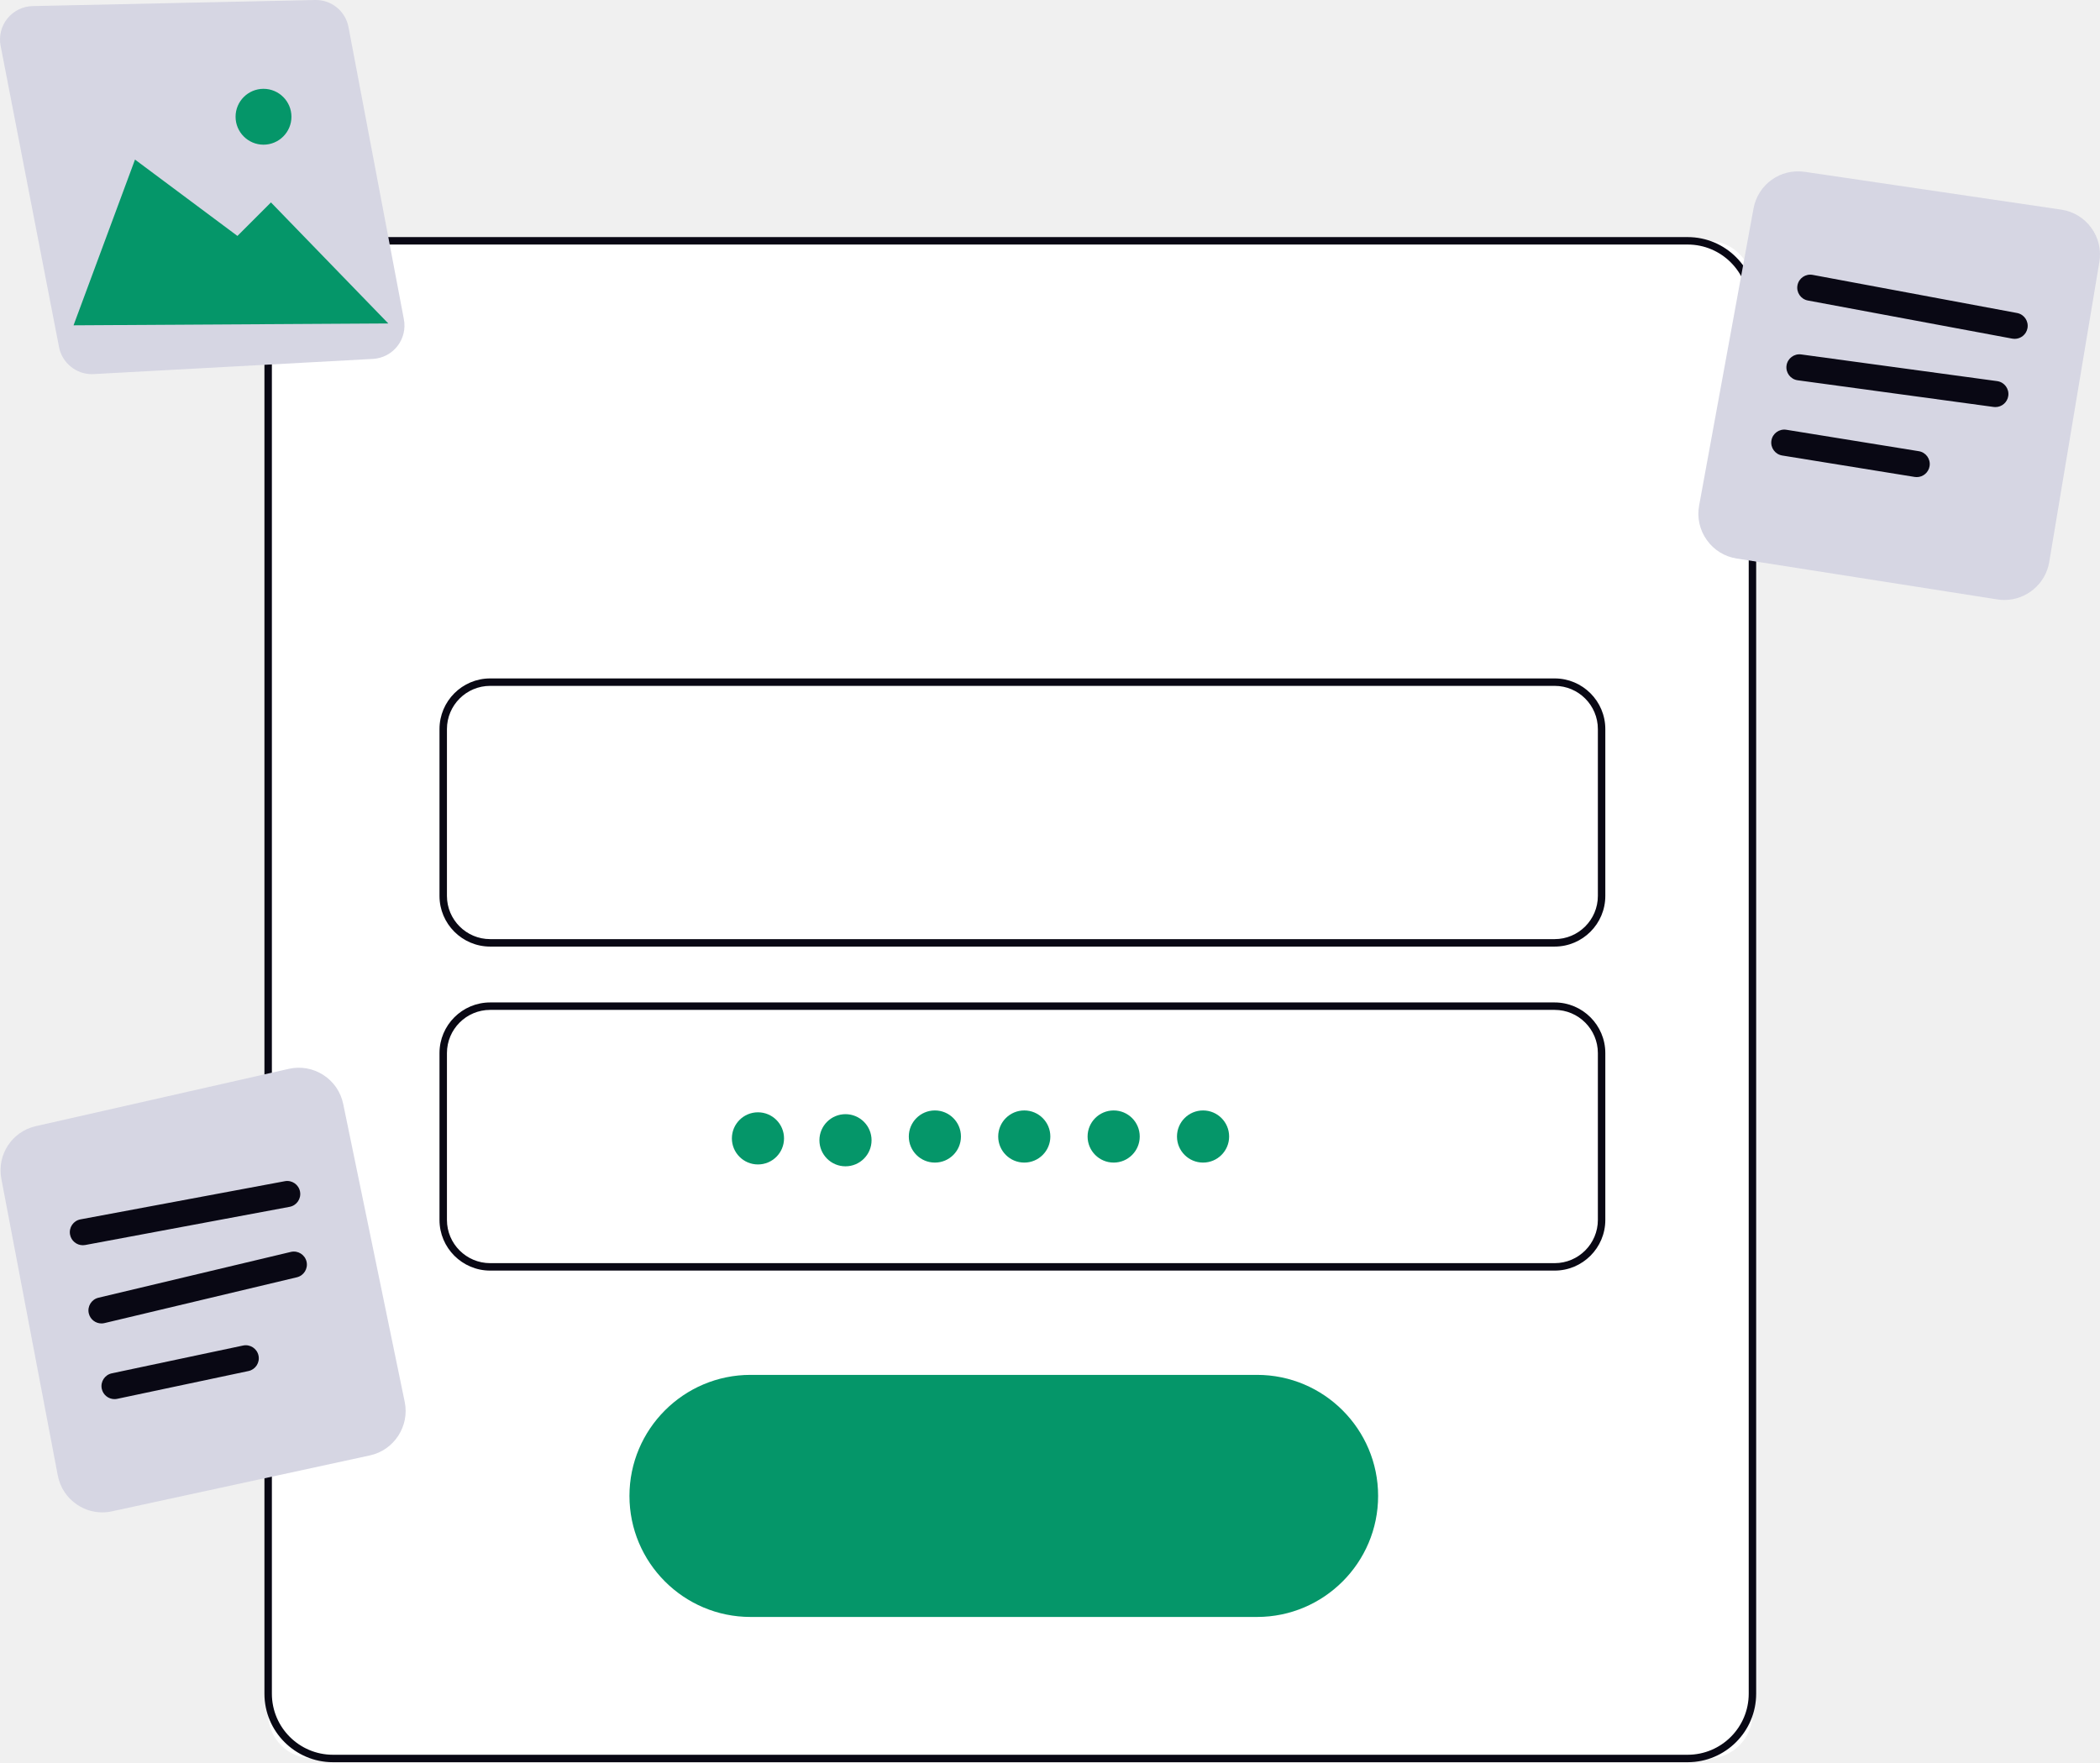
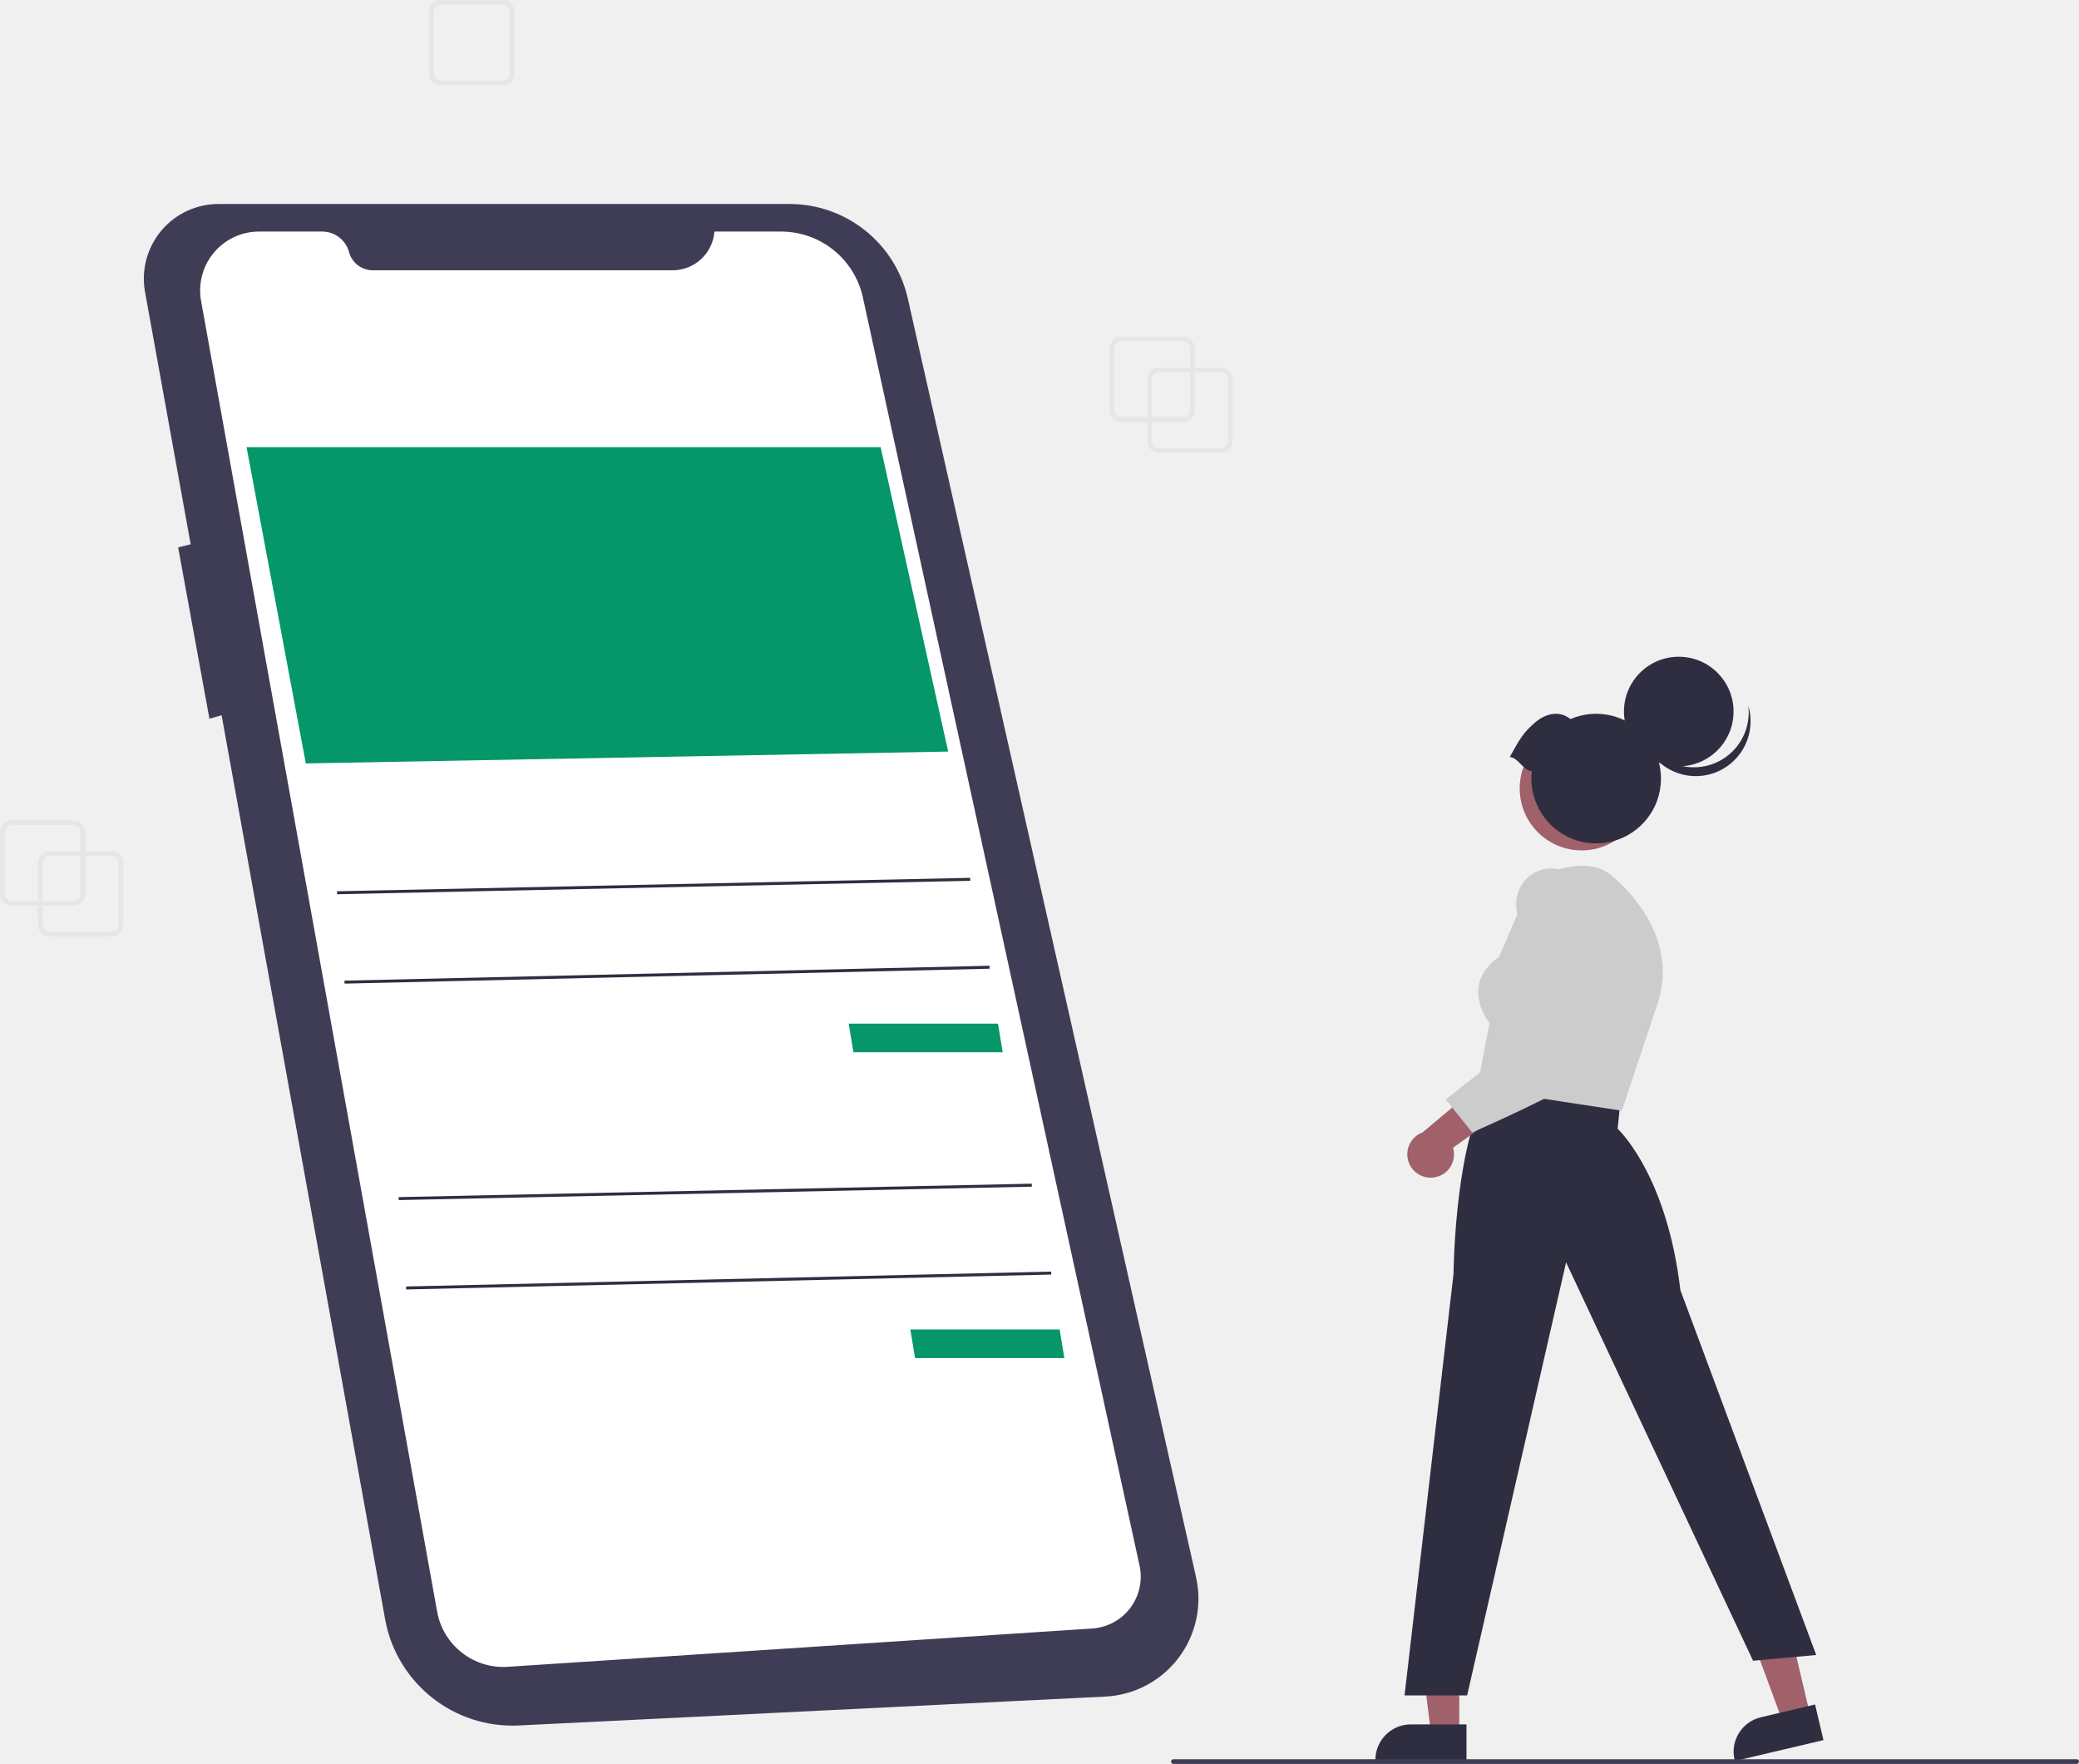
- <svg xmlns="http://www.w3.org/2000/svg" width="818.553" height="686.948" viewBox="0 0 818.553 686.948" role="img" artist="Katerina Limpitsouni" source="https://undraw.co/">
-   <rect x="104.526" y="93.874" width="578.555" height="591.621" rx="17.389" ry="17.389" fill="#fff" />
-   <path d="M657.836,686.948H129.771c-14.721,0-26.697-11.976-26.697-26.697V119.12c0-14.721,11.976-26.697,26.697-26.697h528.065c14.72,0,26.696,11.976,26.696,26.697v541.13c0,14.721-11.976,26.697-26.696,26.697ZM129.771,95.326c-13.12,0-23.794,10.673-23.794,23.794v541.13c0,13.12,10.673,23.794,23.794,23.794h528.065c13.119,0,23.792-10.673,23.792-23.794V119.12c0-13.12-10.673-23.794-23.792-23.794H129.771Z" fill="#090814" />
-   <path d="M605.985,368.997H191.058c-10.889,0-19.749-8.86-19.749-19.749v-65.036c0-10.889,8.86-19.747,19.749-19.747h414.927c10.889,0,19.747,8.858,19.747,19.747v65.036c0,10.889-8.858,19.749-19.747,19.749ZM191.058,267.368c-9.288,0-16.845,7.555-16.845,16.844v65.036c0,9.288,7.557,16.845,16.845,16.845h414.927c9.288,0,16.844-7.557,16.844-16.845v-65.036c0-9.288-7.555-16.844-16.844-16.844H191.058Z" fill="#090814" />
-   <path d="M605.985,495.306H191.058c-10.889,0-19.749-8.86-19.749-19.749v-65.036c0-10.889,8.86-19.747,19.749-19.747h414.927c10.889,0,19.747,8.858,19.747,19.747v65.036c0,10.889-8.858,19.749-19.747,19.749ZM191.058,393.678c-9.288,0-16.845,7.555-16.845,16.844v65.036c0,9.288,7.557,16.845,16.845,16.845h414.927c9.288,0,16.844-7.557,16.844-16.845v-65.036c0-9.288-7.555-16.844-16.844-16.844H191.058Z" fill="#090814" />
-   <circle cx="295.442" cy="443.765" r="10.163" fill="#059669" />
-   <circle cx="329.56" cy="444.491" r="10.163" fill="#059669" />
-   <circle cx="364.404" cy="443.039" r="10.163" fill="#059669" />
-   <circle cx="399.248" cy="443.039" r="10.163" fill="#059669" />
-   <circle cx="434.092" cy="443.039" r="10.163" fill="#059669" />
-   <circle cx="468.936" cy="443.039" r="10.163" fill="#059669" />
-   <path d="M489.988,630.326h-197.45c-26.018,0-47.184-21.166-47.184-47.184s21.166-47.184,47.184-47.184h197.45c26.017,0,47.183,21.166,47.183,47.184s-21.166,47.184-47.183,47.184Z" fill="#059669" />
-   <path d="M35.789,145.852c-6.167,0-11.591-4.419-12.776-10.534L.239,17.852c-.732-3.774.234-7.655,2.648-10.646,2.413-2.99,6.002-4.754,9.845-4.836L122.786.003c6.427-.146,11.874,4.314,13.062,10.585l21.585,113.915c.698,3.686-.228,7.493-2.544,10.446-2.314,2.952-5.789,4.762-9.533,4.965l-108.863,5.916c-.235.013-.471.02-.703.02Z" fill="#d6d6e3" />
-   <polygon points="28.667 126.814 52.622 62.208 92.548 91.971 105.614 78.904 151.347 126.089 28.667 126.814" fill="#059669" />
-   <path d="M102.711,56.401c-6.004,0-10.889-4.884-10.889-10.889s4.884-10.889,10.889-10.889,10.889,4.884,10.889,10.889-4.884,10.889-10.889,10.889Z" fill="#059669" />
-   <path d="M39.864,589.556c-3.431,0-6.787-1.004-9.723-2.946-4.012-2.657-6.719-6.723-7.618-11.45L.528,459.552c-1.791-9.417,4.129-18.451,13.476-20.567l98.532-22.319c4.676-1.056,9.465-.211,13.492,2.38,4.029,2.595,6.781,6.608,7.75,11.3l23.974,116.138c1.954,9.464-4.14,18.827-13.583,20.874l-100.512,21.787c-1.262.274-2.532.41-3.793.41Z" fill="#d6d6e3" />
-   <path d="M32.291,485.418c-2.399,0-4.533-1.706-4.989-4.15-.516-2.759,1.303-5.413,4.062-5.928l79.658-14.881c2.758-.523,5.412,1.303,5.928,4.062s-1.303,5.413-4.062,5.928l-79.658,14.881c-.315.06-.629.088-.939.088Z" fill="#090814" />
-   <path d="M39.552,515.907c-2.3,0-4.382-1.571-4.94-3.906-.649-2.729,1.036-5.47,3.767-6.121l74.985-17.854c2.728-.647,5.468,1.036,6.121,3.767.649,2.729-1.036,5.47-3.767,6.121l-74.985,17.854c-.396.094-.791.139-1.181.139Z" fill="#090814" />
-   <path d="M44.632,545.406c-2.349,0-4.459-1.639-4.965-4.029-.581-2.746,1.173-5.443,3.917-6.024l51.157-10.833c2.76-.58,5.444,1.173,6.024,3.917.581,2.746-1.173,5.443-3.917,6.024l-51.157,10.833c-.356.075-.71.112-1.059.112Z" fill="#090814" />
-   <path d="M781.3,233.887c-.903,0-1.816-.071-2.734-.214l-101.603-15.94c-4.755-.747-8.907-3.319-11.691-7.245-2.785-3.924-3.841-8.694-2.975-13.427l21.196-115.757c1.73-9.428,10.502-15.704,19.99-14.321l99.948,14.732c4.74.699,8.904,3.217,11.724,7.09,2.821,3.872,3.94,8.607,3.15,13.333l-19.542,116.966c-1.438,8.615-8.979,14.782-17.465,14.782Z" fill="#d6d6e3" />
-   <path d="M785.294,132.092c-.309,0-.622-.028-.937-.088l-79.664-14.86c-2.759-.515-4.578-3.167-4.063-5.926.513-2.759,3.16-4.589,5.926-4.063l79.664,14.86c2.759.515,4.578,3.167,4.063,5.926-.455,2.444-2.59,4.151-4.989,4.151Z" fill="#090814" />
-   <path d="M777.78,158.685c-.23,0-.459-.014-.693-.047l-76.377-10.401c-2.78-.379-4.727-2.939-4.348-5.721.38-2.782,2.949-4.73,5.721-4.348l76.377,10.401c2.78.379,4.727,2.939,4.348,5.721-.347,2.548-2.527,4.395-5.028,4.395Z" fill="#090814" />
-   <path d="M747.118,185.985c-.269,0-.543-.023-.818-.067l-51.621-8.354c-2.77-.448-4.652-3.058-4.204-5.829.449-2.77,3.041-4.646,5.829-4.204l51.621,8.354c2.77.448,4.652,3.058,4.204,5.829-.404,2.495-2.561,4.27-5.011,4.27Z" fill="#090814" />
+ <svg xmlns="http://www.w3.org/2000/svg" width="876.972" height="744" viewBox="0 0 876.972 744" role="img" artist="Katerina Limpitsouni" source="https://undraw.co/">
+   <path d="M676.514,269h-26a5.006,5.006,0,0,1-5-5V238a5.006,5.006,0,0,1,5-5h26a5.006,5.006,0,0,1,5,5v26A5.006,5.006,0,0,1,676.514,269Zm-26-34a3.003,3.003,0,0,0-3,3v26a3.003,3.003,0,0,0,3,3h26a3.003,3.003,0,0,0,3-3V238a3.003,3.003,0,0,0-3-3Z" transform="translate(-161.5138 -78)" fill="#e6e6e6" />
+   <path d="M373.514,114h-26a5.006,5.006,0,0,1-5-5V83a5.006,5.006,0,0,1,5-5h26a5.006,5.006,0,0,1,5,5v26A5.006,5.006,0,0,1,373.514,114Zm-26-34a3.003,3.003,0,0,0-3,3v26a3.003,3.003,0,0,0,3,3h26a3.003,3.003,0,0,0,3-3V83a3.003,3.003,0,0,0-3-3Z" transform="translate(-161.5138 -78)" fill="#e6e6e6" />
+   <path d="M660.514,256h-26a5.006,5.006,0,0,1-5-5V225a5.006,5.006,0,0,1,5-5h26a5.006,5.006,0,0,1,5,5v26A5.006,5.006,0,0,1,660.514,256Zm-26-34a3.003,3.003,0,0,0-3,3v26a3.003,3.003,0,0,0,3,3h26a3.003,3.003,0,0,0,3-3V225a3.003,3.003,0,0,0-3-3Z" transform="translate(-161.5138 -78)" fill="#e6e6e6" />
+   <path d="M208.514,473h-26a5.006,5.006,0,0,1-5-5V442a5.006,5.006,0,0,1,5-5h26a5.006,5.006,0,0,1,5,5v26A5.006,5.006,0,0,1,208.514,473Zm-26-34a3.003,3.003,0,0,0-3,3v26a3.003,3.003,0,0,0,3,3h26a3.003,3.003,0,0,0,3-3V442a3.003,3.003,0,0,0-3-3Z" transform="translate(-161.5138 -78)" fill="#e6e6e6" />
+   <path d="M192.514,460h-26a5.006,5.006,0,0,1-5-5V429a5.006,5.006,0,0,1,5-5h26a5.006,5.006,0,0,1,5,5v26A5.006,5.006,0,0,1,192.514,460Zm-26-34a3.003,3.003,0,0,0-3,3v26a3.003,3.003,0,0,0,3,3h26a3.003,3.003,0,0,0,3-3V429a3.003,3.003,0,0,0-3-3Z" transform="translate(-161.5138 -78)" fill="#e6e6e6" />
+   <path d="M253.943,164.039H494.559a51.15,51.15,0,0,1,49.898,39.901L666.035,743.206a41.34,41.34,0,0,1-38.294,50.382L380.386,805.776A54.615,54.615,0,0,1,323.956,760.948l-68.967-381.268-5.131,1.466-13.196-72.265,5.281-1.32L222.693,201.136a31.493,31.493,0,0,1,31.25-37.097Z" transform="translate(-161.5138 -78)" fill="#3f3d56" />
+   <path d="M462.882,175.664h28.087a35.349,35.349,0,0,1,34.536,27.813L642.204,738.345a21.903,21.903,0,0,1-19.967,26.525l-246.554,16.159a28.367,28.367,0,0,1-29.773-23.277L246.33,204.914a24.846,24.846,0,0,1,24.452-29.25h26.645a11.726,11.726,0,0,1,11.323,8.677h0a10.352,10.352,0,0,0,9.996,7.661H445.239a17.695,17.695,0,0,0,17.643-16.338Z" transform="translate(-161.5138 -78)" fill="#fff" />
+   <polygon points="104 188.606 371.476 188.606 399.971 317 129 322 104 188.606" fill="#059669" />
+   <polygon points="358 431.754 420.971 431.754 422.971 443.809 360 443.809 358 431.754" fill="#059669" />
+   <rect x="303.667" y="451.084" width="267.125" height="1.257" transform="translate(-170.9793 -68.64185) rotate(-1.21314)" fill="#2f2e41" />
+   <rect x="306.803" y="488.473" width="272.164" height="1.257" transform="translate(-172.6883 -67.64407) rotate(-1.32299)" fill="#2f2e41" />
+   <polygon points="384 560.754 446.971 560.754 448.971 572.809 386 572.809 384 560.754" fill="#059669" />
+   <rect x="329.667" y="580.084" width="267.125" height="1.257" transform="translate(-173.7046 -68.06247) rotate(-1.21314)" fill="#2f2e41" />
+   <rect x="332.803" y="617.473" width="272.164" height="1.257" transform="translate(-175.6598 -67.00938) rotate(-1.32299)" fill="#2f2e41" />
+   <polygon points="615.56 731.207 603.645 731.206 597.977 685.249 615.562 685.25 615.56 731.207" fill="#a0616a" />
+   <path d="M780.112,820.757l-38.419-.001v-.486a14.954,14.954,0,0,1,14.954-14.953h.001l23.465.001Z" transform="translate(-161.5138 -78)" fill="#2f2e41" />
+   <polygon points="763.576 723.405 751.979 726.136 735.926 682.702 753.043 678.671 763.576 723.405" fill="#a0616a" />
+   <path d="M930.695,811.951l-37.396,8.806-.111-.473a14.954,14.954,0,0,1,11.127-17.983l.001-0,22.84-5.378Z" transform="translate(-161.5138 -78)" fill="#2f2e41" />
+   <path d="M774.639,615.366c.023-2.395.732-58.915,16.225-80.286l.229-.315,53.992,7.449-1.207,11.863c2.375,2.31,21.055,21.83,26.449,68.054l57.308,153.915-26.642,2.422L822.127,610.449,780.392,793.084H753.981Z" transform="translate(-161.5138 -78)" fill="#2f2e41" />
+   <path d="M784.539,537.165l5.278-27.708c-1.033-1.33-5.611-7.717-4.592-15.204.665-4.884,3.58-9.167,8.668-12.734l13.68-31.92.184-.108c.921-.543,22.703-13.138,34.577-1.255.297.23,29.533,23.438,17.793,54.746L845.633,546.467Z" transform="translate(-161.5138 -78)" fill="#ccc" />
+   <path d="M766.177,574.652a9.798,9.798,0,0,0,8.275-12.54l28.251-20.354-16.912-6.433-24.235,20.315a9.851,9.851,0,0,0,4.62,19.012Z" transform="translate(-161.5138 -78)" fill="#a0616a" />
+   <path d="M771.369,541.725l43.13-33.981-12.822-43.808a15.74,15.74,0,0,1,1.589-12.458,14.558,14.558,0,0,1,9.546-6.891c7.383-1.562,14.086,2.572,19.917,12.29l.044.088c.965,2.358,23.434,57.901,6.277,69.779-16.783,11.619-55.699,28.532-56.091,28.703l-.456.197Z" transform="translate(-161.5138 -78)" fill="#ccc" />
+   <circle cx="667.177" cy="332.556" r="26.128" fill="#a0616a" />
+   <circle cx="708.139" cy="300.114" r="23.114" fill="#2f2e41" />
+   <path d="M889.59,397.255a23.116,23.116,0,0,1-35.695-12.137,23.116,23.116,0,1,0,45.09-9.479A23.107,23.107,0,0,1,889.59,397.255Z" transform="translate(-161.5138 -78)" fill="#2f2e41" />
+   <path d="M798.37,397.28c4.035-7.224,5.579-10.242,10.782-14.635,4.601-3.885,10.26-5.026,14.825-1.345a27.336,27.336,0,1,1-16.494,25.092,27.562,27.562,0,0,1,.186-3.091C803.702,402.745,802.338,397.837,798.37,397.28Z" transform="translate(-161.5138 -78)" fill="#2f2e41" />
+   <path d="M1037.486,822h-381a1,1,0,0,1,0-2h381a1,1,0,0,1,0,2Z" transform="translate(-161.5138 -78)" fill="#3f3d56" />
</svg>
